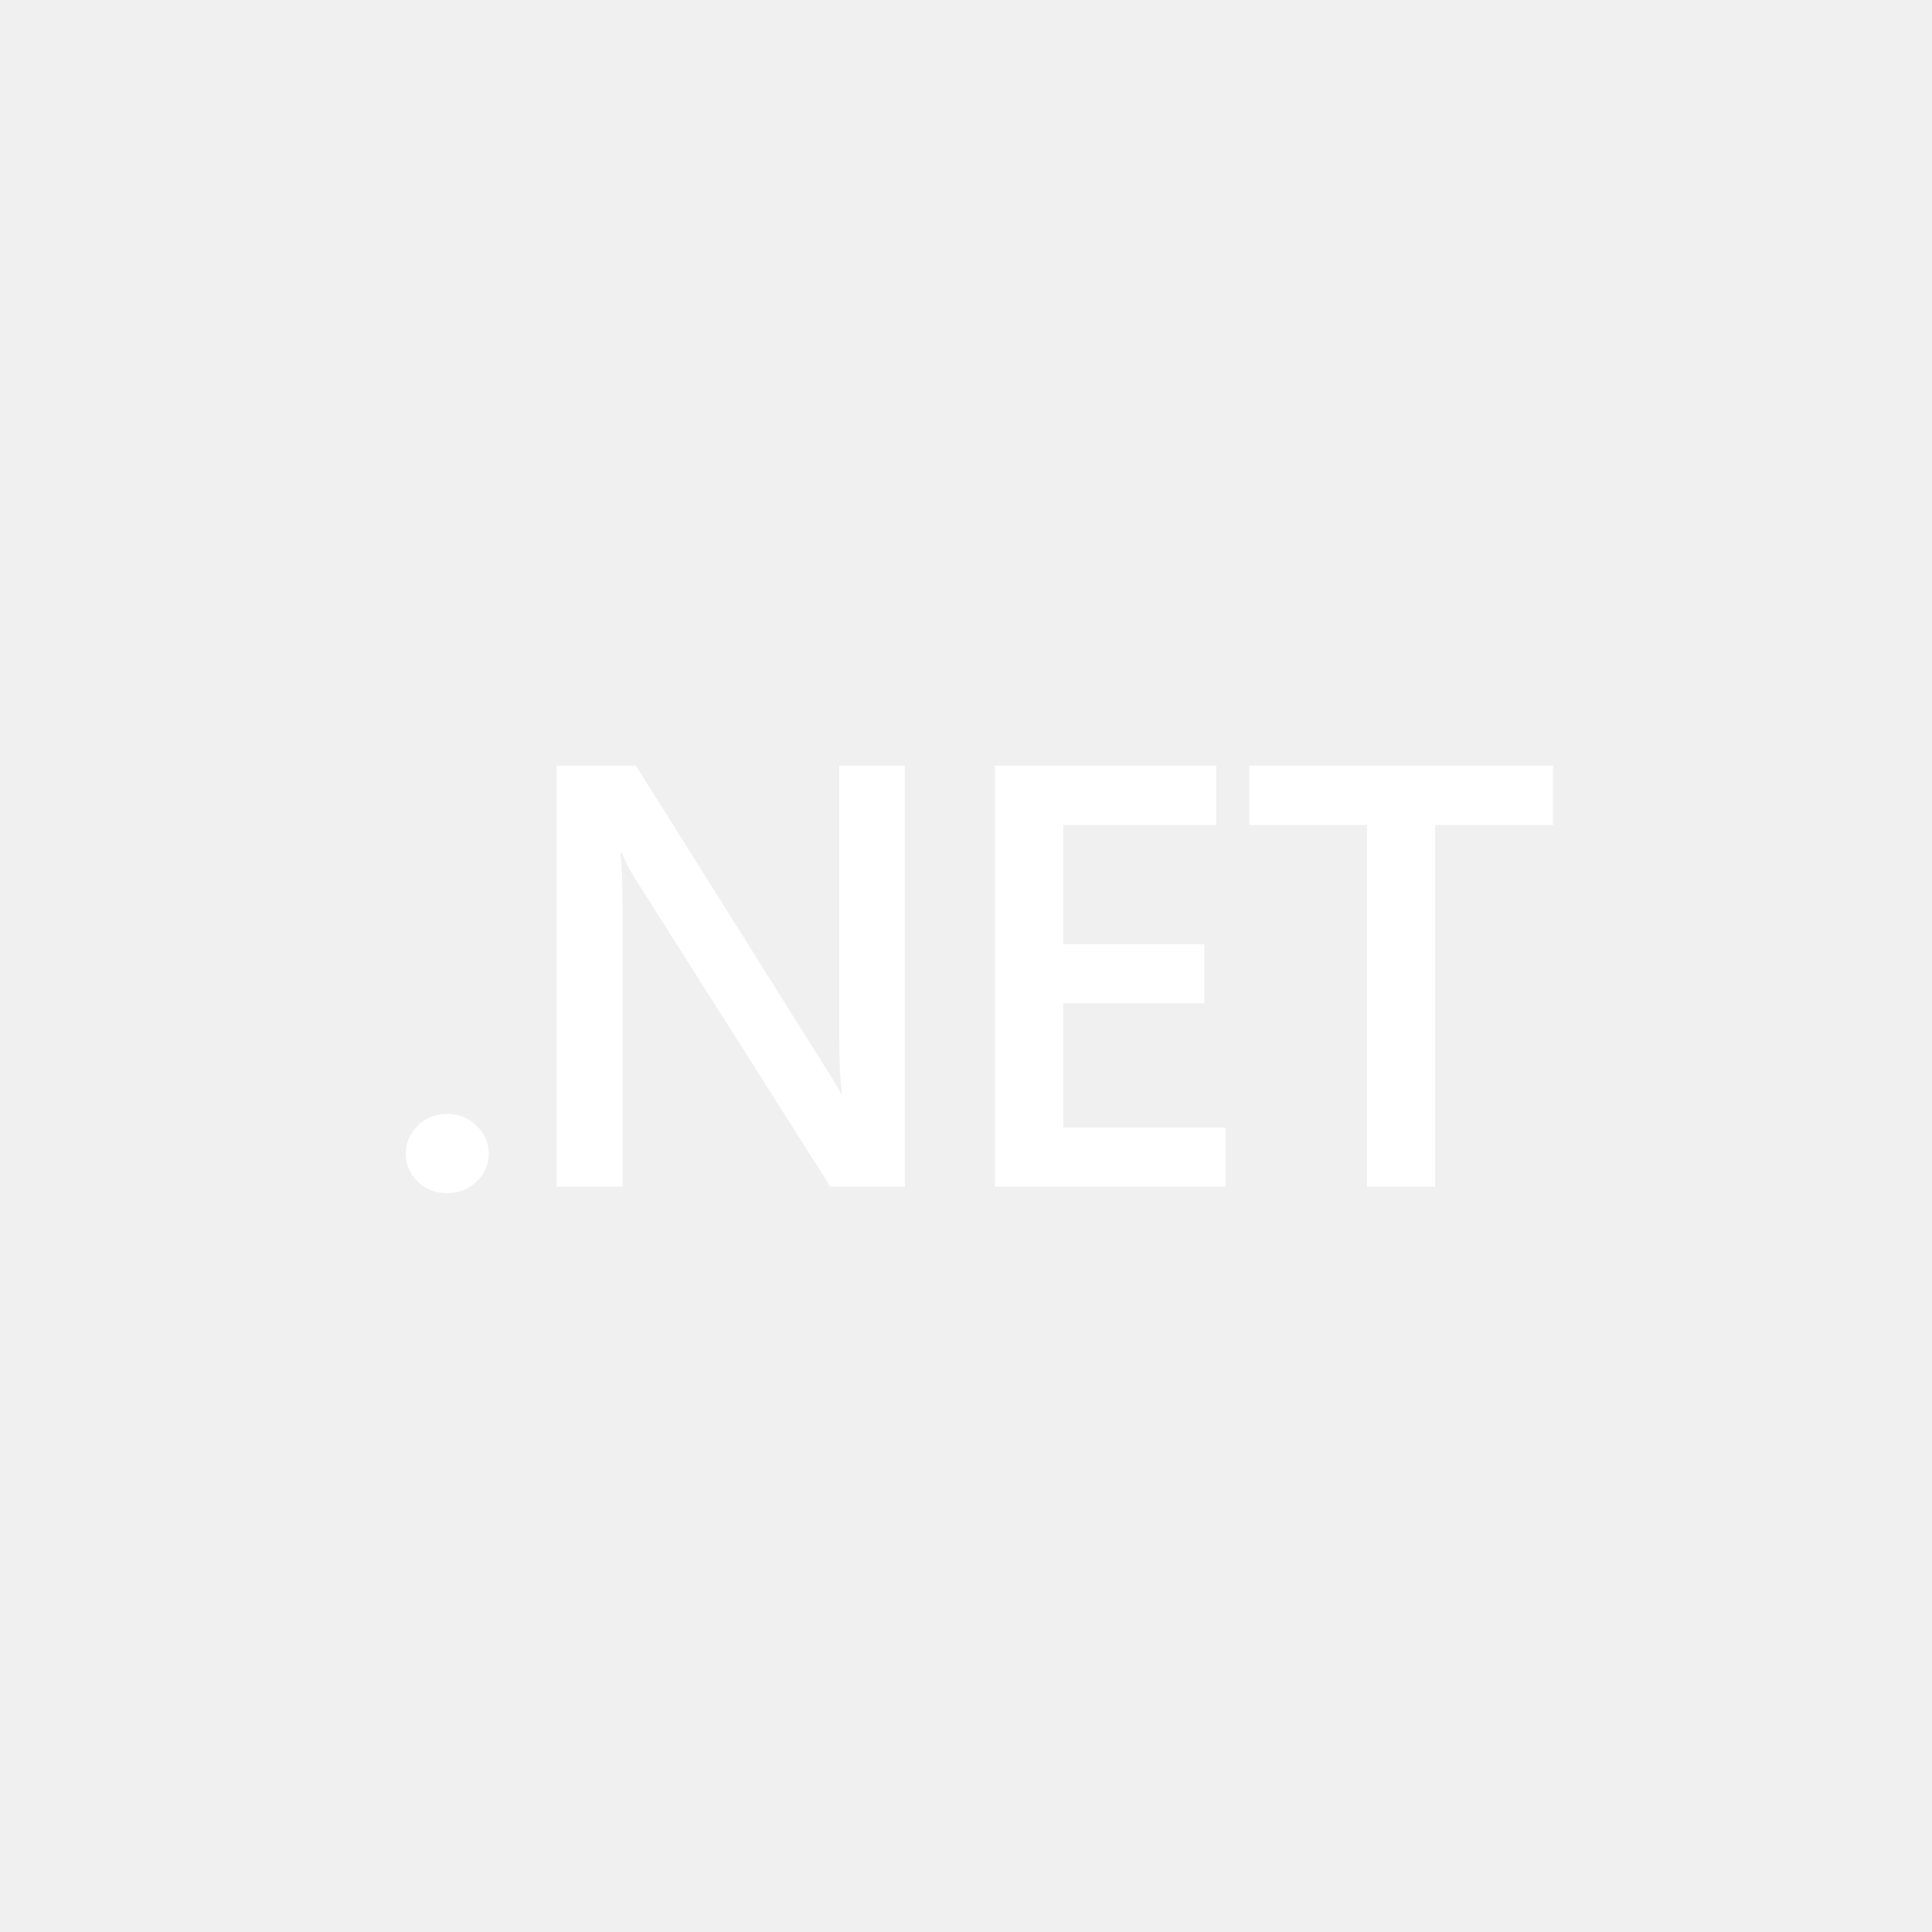
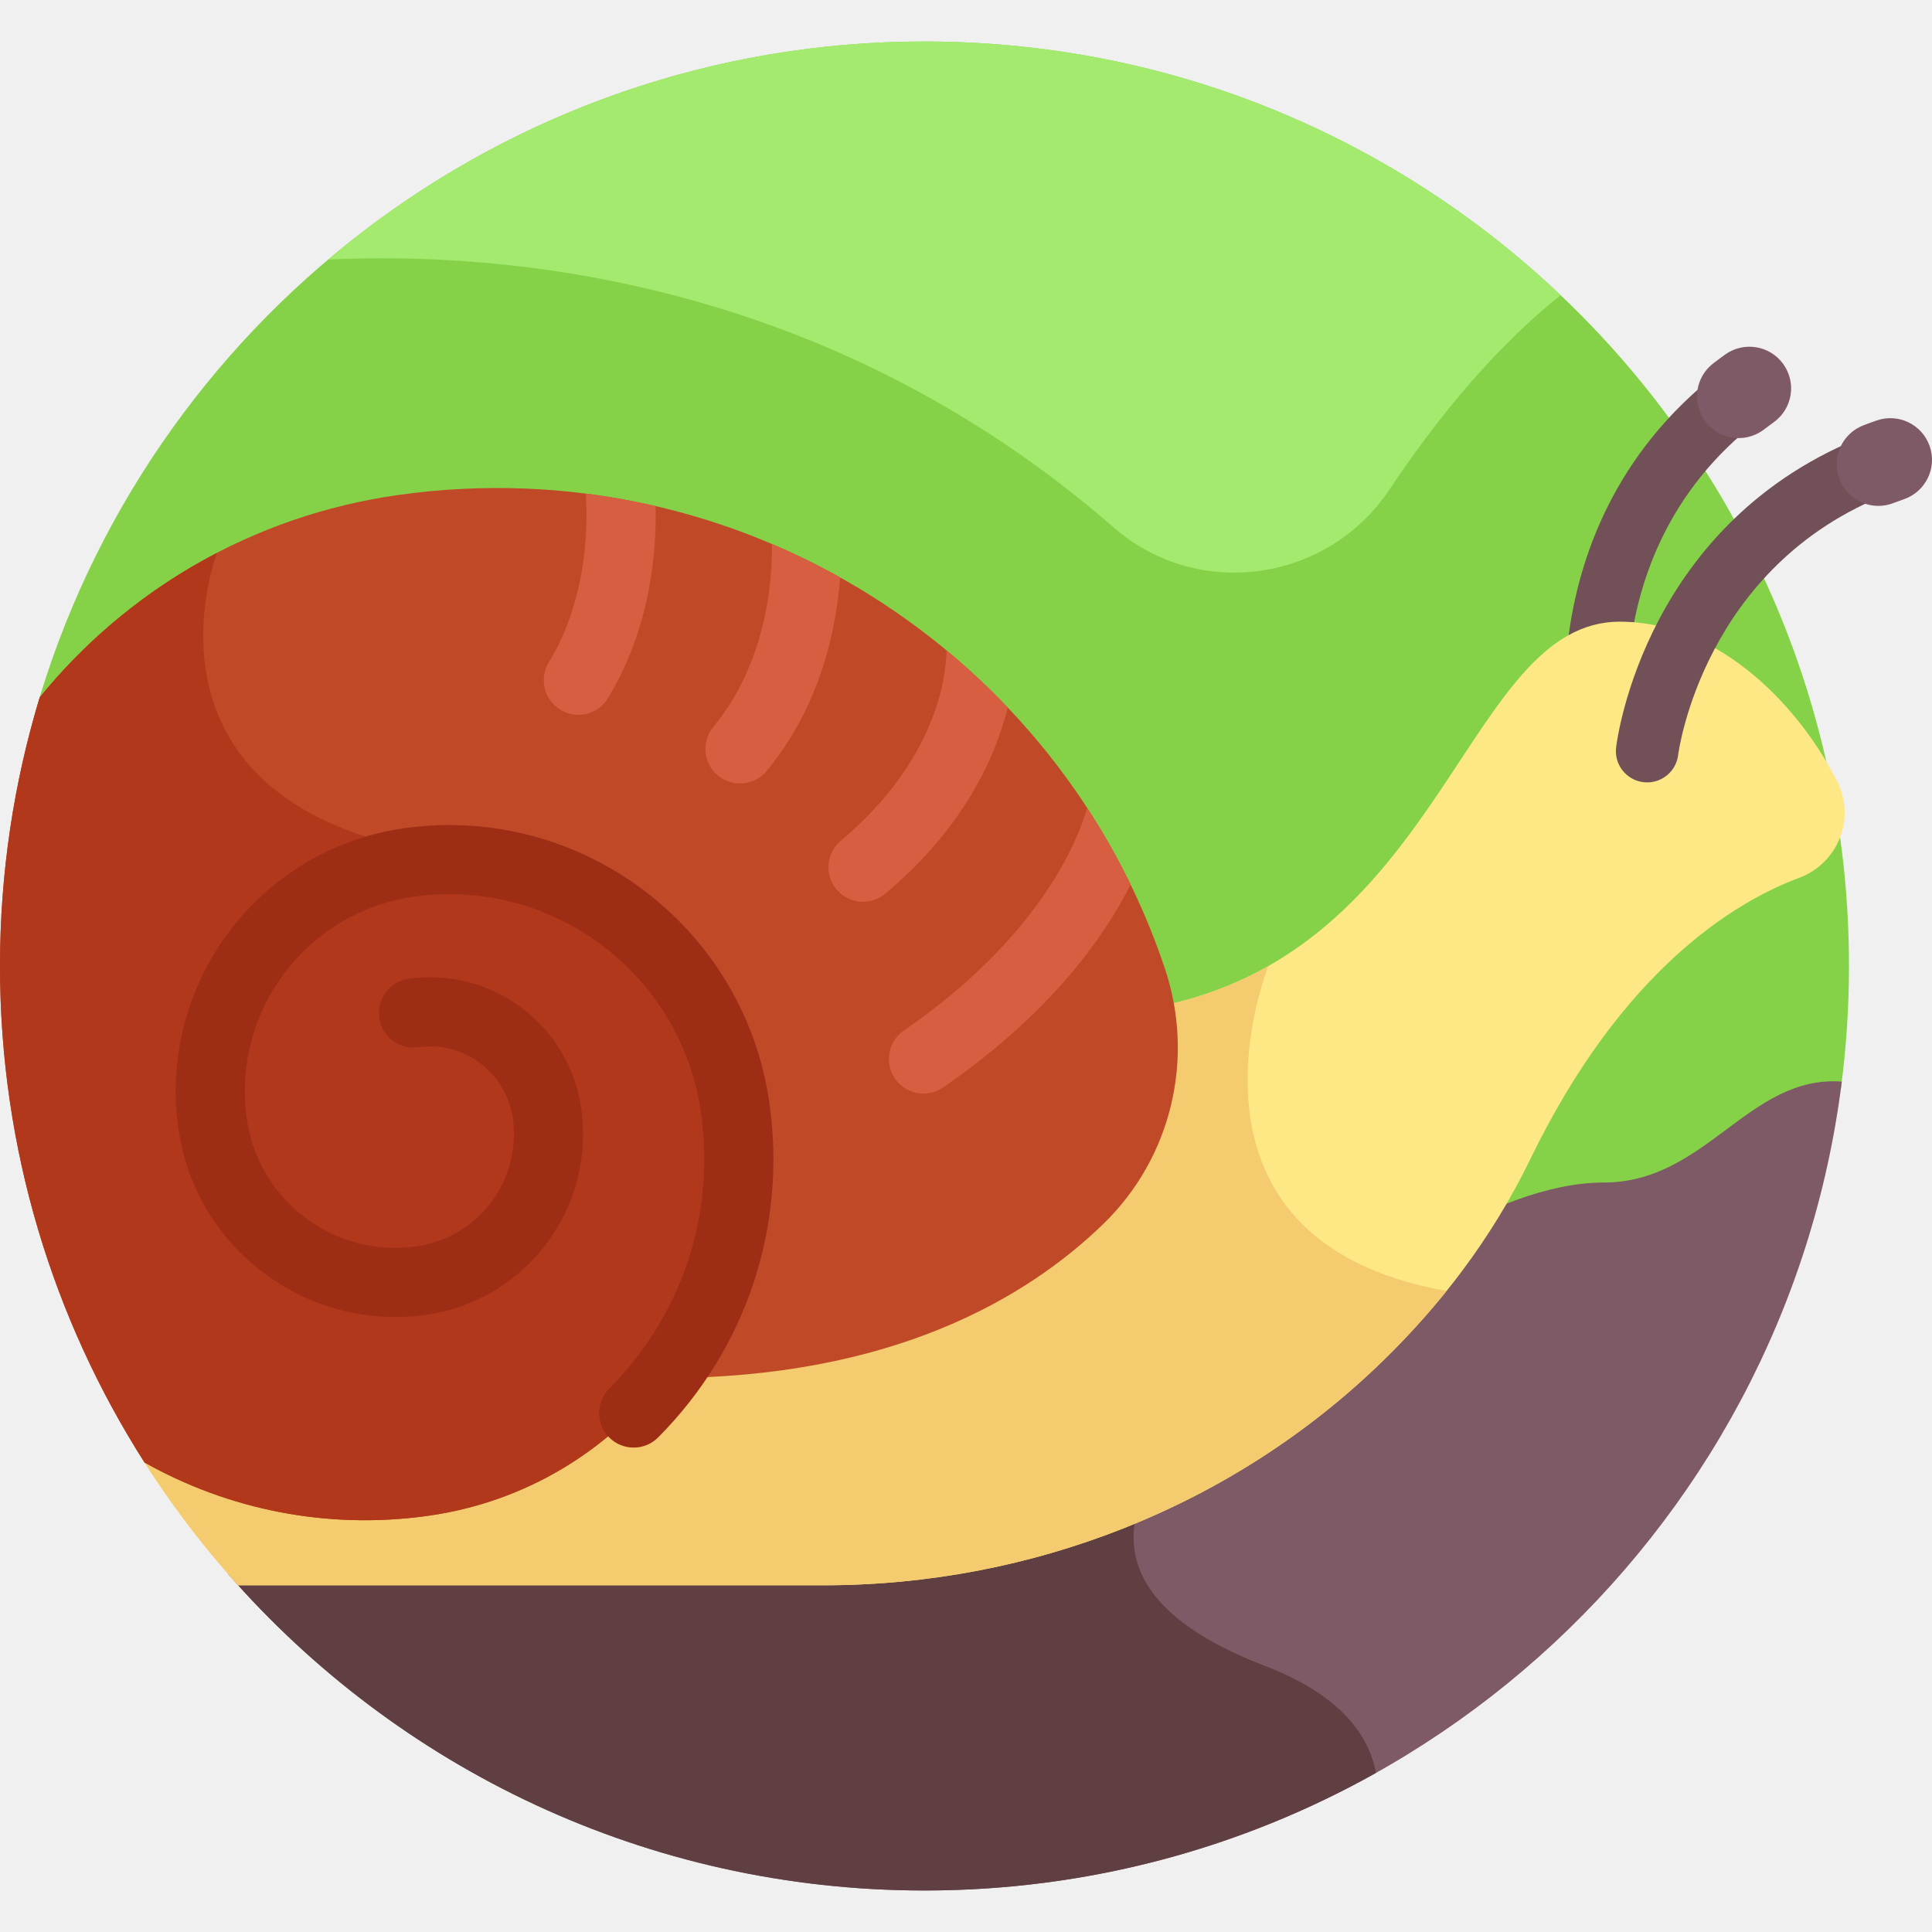
- <svg xmlns="http://www.w3.org/2000/svg" width="456" height="456" viewBox="0 0 456 456" version="1.1" xml:space="preserve" style="fill-rule:evenodd;clip-rule:evenodd;stroke-linejoin:round;stroke-miterlimit:2;">
-   <path d="m 105.5,281.609 c -2.703,0 -5.001,-0.9 -6.893,-2.702 -1.892,-1.848 -2.838,-4.042 -2.838,-6.582 0,-2.587 0.946,-4.804 2.838,-6.652 1.892,-1.848 4.19,-2.772 6.893,-2.772 2.748,0 5.068,0.924 6.96,2.772 1.937,1.848 2.906,4.064 2.906,6.652 0,2.54 -0.968,4.734 -2.906,6.582 -1.892,1.802 -4.212,2.702 -6.96,2.702 z" style="fill:#ffffff;fill-rule:nonzero;stroke-width:0.838" />
-   <path d="M 213.561,280.084 H 195.99 L 149.7,207.054 c -1.171,-1.848 -2.14,-3.765 -2.906,-5.751 h -0.406 c 0.361,2.125 0.541,6.675 0.541,13.65 v 65.132 h -15.543 v -99.36 h 18.719 l 44.737,71.298 c 1.892,2.957 3.109,4.989 3.649,6.098 h 0.27 c -0.45,-2.632 -0.676,-7.09 -0.676,-13.373 v -64.023 h 15.476 z" style="fill:#ffffff;fill-rule:nonzero;stroke-width:0.838" />
-   <path d="m 289.251,280.084 h -54.401 v -99.36 h 52.238 v 13.997 h -36.154 v 28.131 h 33.316 v 13.927 h -33.316 v 29.378 h 38.316 z" style="fill:#ffffff;fill-rule:nonzero;stroke-width:0.838" />
-   <path d="M 366.565,194.721 H 338.722 v 85.363 h -16.084 v -85.363 h -27.775 v -13.997 h 71.701 z" style="fill:#ffffff;fill-rule:nonzero;stroke-width:0.838" />
+ <svg xmlns="http://www.w3.org/2000/svg" id="Layer_1" enable-background="new 0 0 512 512" viewBox="0 0 512 512">
+   <path d="m245 11c-111.947 0-206.355 75.083-235.619 177.638l31.645 141.633h339.26c13.515-7.798 29.886-14.889 44.74-14.889 27.105 0 38.234-28.283 62.808-26.758 1.42-10.674 2.166-21.561 2.166-32.624 0-135.31-109.69-245-245-245z" fill="#85d249" />
+   <path d="m413.575 78.223c-43.92-41.66-103.26-67.223-168.575-67.223-60.229 0-115.373 21.742-158.035 57.794 45.662-2.205 131.74 4.424 208.189 70.999 22.347 19.461 56.686 14.525 73.121-10.134 12.015-18.028 27.303-37.049 45.3-51.436z" fill="#a3ea6e" />
+   <path d="m425.025 313.382c-14.853 0-31.224 7.091-44.74 14.889h-339.707l19.846 88.826c44.91 51.416 110.946 83.903 184.576 83.903 124.935 0 228.022-93.517 243.097-214.368-24.761-1.748-35.868 26.75-63.072 26.75z" fill="#7e5966" />
+   <path d="m364.659 469.827c-2.166-11.204-10.813-21.197-29.487-28.367-84-32.256 10.667-87.745 10.667-87.745l-13.327-25.444h-291.934l19.846 88.826c44.91 51.416 110.946 83.903 184.576 83.903 43.461 0 84.271-11.326 119.659-31.173z" fill="#603f42" />
+   <path d="m423.94 177.699c-.366 0-.734-.024-1.105-.073-4.534-.605-7.718-4.77-7.114-9.303 2.649-19.86 11.738-48.096 39.992-69.835 3.625-2.79 8.825-2.109 11.613 1.514 2.788 3.624 2.111 8.823-1.514 11.613-23.779 18.295-31.437 42.127-33.673 58.896-.557 4.162-4.113 7.188-8.199 7.188z" fill="#725057" />
+   <path d="m460.769 116.094c-3.31 0-6.584-1.483-8.759-4.31-3.718-4.833-2.815-11.765 2.019-15.484 1.028-.79 2.08-1.573 3.157-2.345 4.956-3.555 11.856-2.417 15.408 2.537 3.554 4.956 2.418 11.854-2.537 15.407-.875.627-1.729 1.261-2.562 1.903-2.006 1.545-4.375 2.292-6.726 2.292z" fill="#7e5966" />
+   <path d="m486.947 207.246c-9.309-18.718-30.489-42.493-57.696-42.493-40.476 0-46.053 84.835-119.657 101.452 3.681 20.691-3.024 42.311-18.243 57.075-29.512 28.63-68.454 37.87-100.143 39.931-5.796.814-11.438 1.325-16.828 1.61-15.091 19.387-36.748 31.951-61.077 35.387-25.735 3.638-51.298-1.121-73.939-13.756-.351-.552-.691-1.11-1.038-1.665-.941-.548-1.884-1.093-2.808-1.669 8.03 13.205 17.279 25.586 27.582 36.998h155.181c55.171 0 108.56-20.914 148.11-59.381 14.984-14.574 28.835-32.245 39.107-53.454 24.375-50.322 54.311-68.32 71.296-74.648 10.233-3.814 15.017-15.608 10.153-25.387z" fill="#fee886" />
+   <path d="m366.389 360.734c5.876-5.716 11.573-11.915 16.954-18.61-76.495-13.592-47.213-86.124-47.213-86.124-7.76 4.406-16.514 7.941-26.537 10.204 3.681 20.691-3.023 42.311-18.243 57.075-29.512 28.63-68.455 37.87-100.144 39.931-5.795.814-11.438 1.325-16.828 1.61-15.091 19.387-36.747 31.951-61.077 35.387-25.735 3.638-51.298-1.121-73.939-13.756-.351-.552-.691-1.11-1.038-1.665-.942-.548-1.884-1.093-2.808-1.669 8.03 13.205 17.279 25.586 27.582 36.998h155.181c55.172 0 108.561-20.913 148.11-59.381z" fill="#f4cb6e" />
+   <path d="m436.52 207.346c-.328 0-.658-.019-.991-.059-4.542-.541-7.784-4.662-7.243-9.203.292-2.452 7.834-60.298 66.537-82.797 4.277-1.637 9.061.499 10.697 4.768 1.637 4.271-.498 9.06-4.768 10.696-49.472 18.962-55.96 68.792-56.02 69.293-.502 4.209-4.077 7.302-8.212 7.302z" fill="#725057" />
+   <path d="m497.789 134.063c-4.438 0-8.622-2.695-10.309-7.084-2.187-5.693.654-12.08 6.347-14.268 1.15-.441 2.317-.867 3.506-1.28 5.76-1.998 12.051 1.048 14.053 6.807 2.001 5.76-1.046 12.052-6.807 14.053-.96.333-1.903.677-2.83 1.034-1.304.501-2.643.738-3.96.738z" fill="#7e5966" />
+   <path d="m105.49 131.186c-38.82 5.482-72.028 25.428-94.967 53.612-6.834 22.534-10.523 46.436-10.523 71.202 0 48.425 14.054 93.566 38.299 131.575 22.062 12.4 48.218 17.929 75.212 14.117 25.834-3.649 47.777-17.311 62.493-36.498l.007.01c60.115 0 95.956-21.032 116.384-40.849 18.059-17.519 24.305-43.784 16.328-67.647-28.008-83.793-112.612-138.321-203.233-125.522z" fill="#c04a27" />
+   <path d="m193.171 292.434c-17-69.448-96.271-70.719-96.271-70.719-60.771-19.667-39.397-75.206-39.397-75.206-18.299 9.506-34.228 22.622-46.979 38.29-6.835 22.533-10.524 46.435-10.524 71.201 0 48.425 14.054 93.566 38.299 131.575 22.062 12.4 48.218 17.929 75.212 14.117 25.834-3.649 47.777-17.311 62.493-36.498l.007.01c1.521 0 3.017-.022 4.507-.049 11.741-17.628 20.175-41.997 12.653-72.721z" fill="#b2381b" />
+   <path d="m167.923 383.627c-2.335 0-4.67-.887-6.458-2.662-3.588-3.566-3.606-9.367-.039-12.956 19.286-19.406 28.155-46.052 24.335-73.104-5.193-36.77-39.343-62.476-76.102-57.266-28.416 4.012-48.268 30.395-44.254 58.812 1.486 10.527 6.984 19.845 15.479 26.239 8.495 6.392 18.97 9.097 29.5 7.607 16.385-2.314 27.833-17.528 25.519-33.913-.829-5.865-3.892-11.057-8.625-14.619s-10.568-5.061-16.435-4.239c-5.005.707-9.645-2.779-10.351-7.789-.709-5.009 2.779-9.644 7.789-10.351 10.71-1.513 21.37 1.234 30.014 7.74 8.643 6.504 14.236 15.984 15.749 26.695 3.728 26.388-14.709 50.888-41.098 54.616-15.371 2.17-30.672-1.776-43.077-11.109-12.406-9.335-20.435-22.943-22.605-38.315-5.425-38.419 21.416-74.09 59.834-79.516 46.767-6.602 90.2 26.073 96.807 72.846 4.629 32.782-6.117 65.069-29.483 88.581-1.792 1.801-4.146 2.703-6.499 2.703z" fill="#9e2d16" />
+   <g fill="#d85e41">
+     <path d="m288.107 214.105c-2.302 8.073-12.171 33.948-48.572 58.994-4.169 2.867-5.222 8.571-2.355 12.739 1.776 2.582 4.641 3.97 7.555 3.97 1.789 0 3.599-.524 5.184-1.615 28.079-19.32 42.433-39.403 49.705-53.77-3.428-7.05-7.281-13.83-11.517-20.318z" />
+     <path d="m250.858 172.38c-.155 7.329-2.881 29.293-28.04 50.424-3.873 3.254-4.376 9.033-1.122 12.906 1.812 2.158 4.406 3.269 7.019 3.269 2.079 0 4.17-.704 5.888-2.146 20.735-17.417 29.126-35.89 32.456-49.329-5.102-5.362-10.515-10.41-16.201-15.124z" />
+     <path d="m190.274 205.543c1.708 1.411 3.774 2.098 5.829 2.098 2.637 0 5.255-1.133 7.067-3.327 14.409-17.441 18.485-37.956 19.476-51.278-5.847-3.269-11.877-6.229-18.065-8.862.133 8.307-.986 30.86-15.536 48.472-3.221 3.901-2.671 9.675 1.229 12.897z" />
+     <path d="m145.454 175.502c-2.634 4.319-1.268 9.956 3.052 12.59 1.489.908 3.135 1.341 4.76 1.341 3.088 0 6.103-1.563 7.829-4.393 11.573-18.979 12.917-39.839 12.645-50.915-6.077-1.408-12.25-2.524-18.507-3.318.48 6.447.988 27.037-9.779 44.695z" />
+   </g>
</svg>
